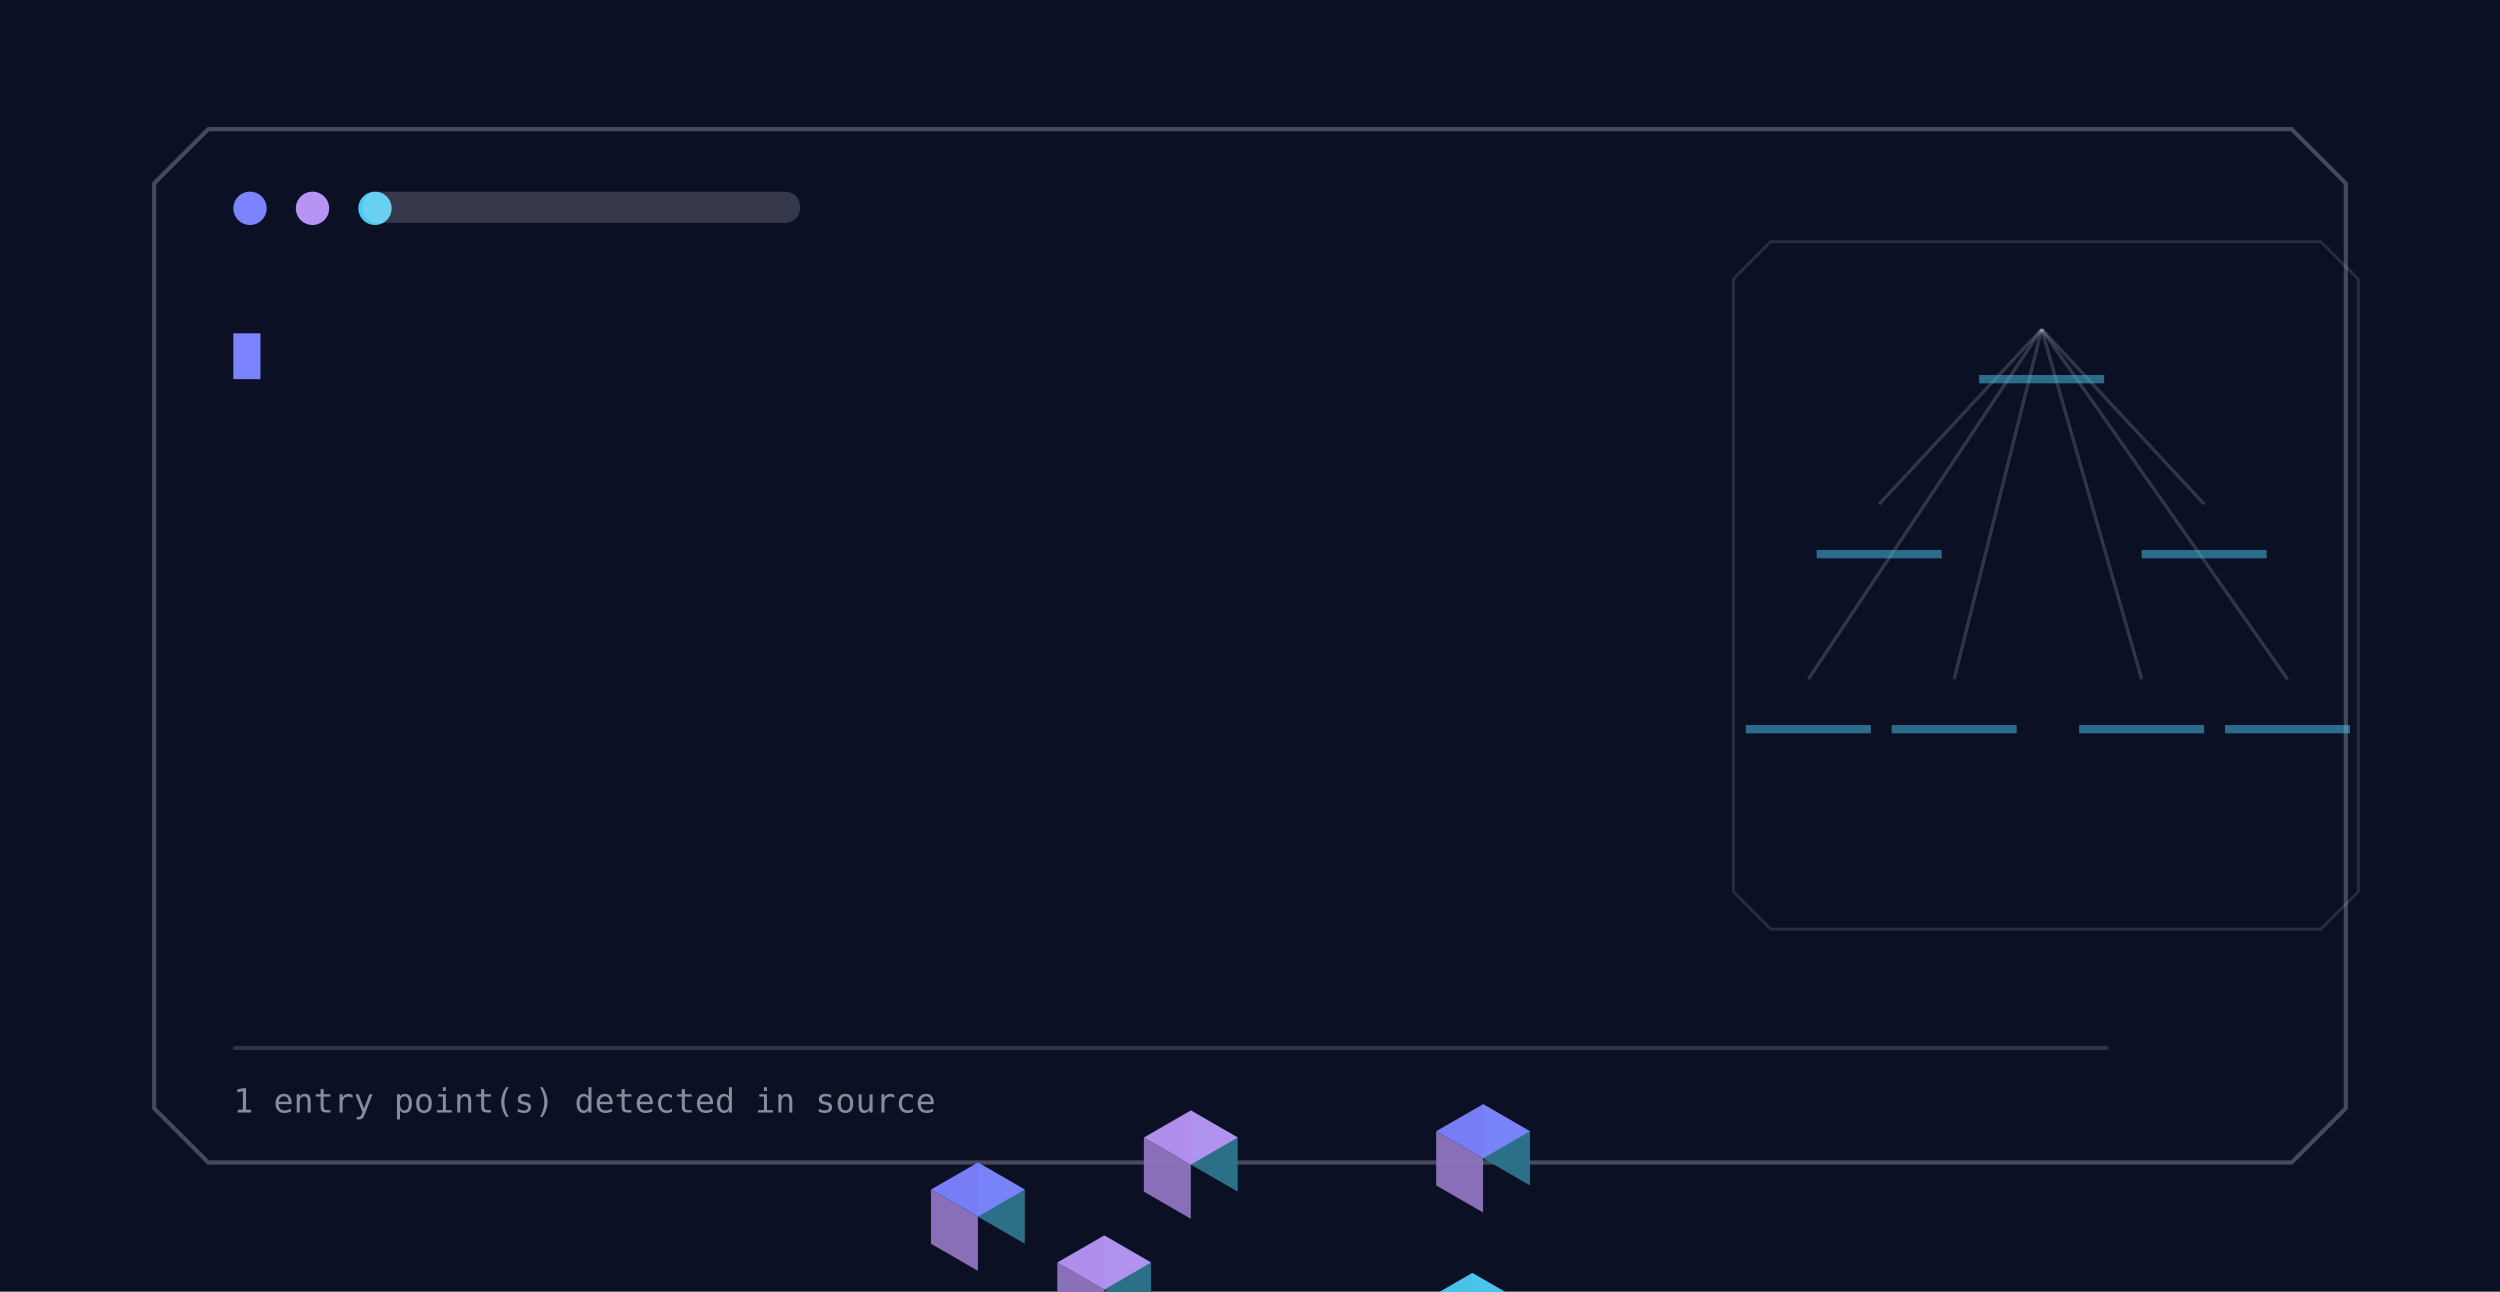
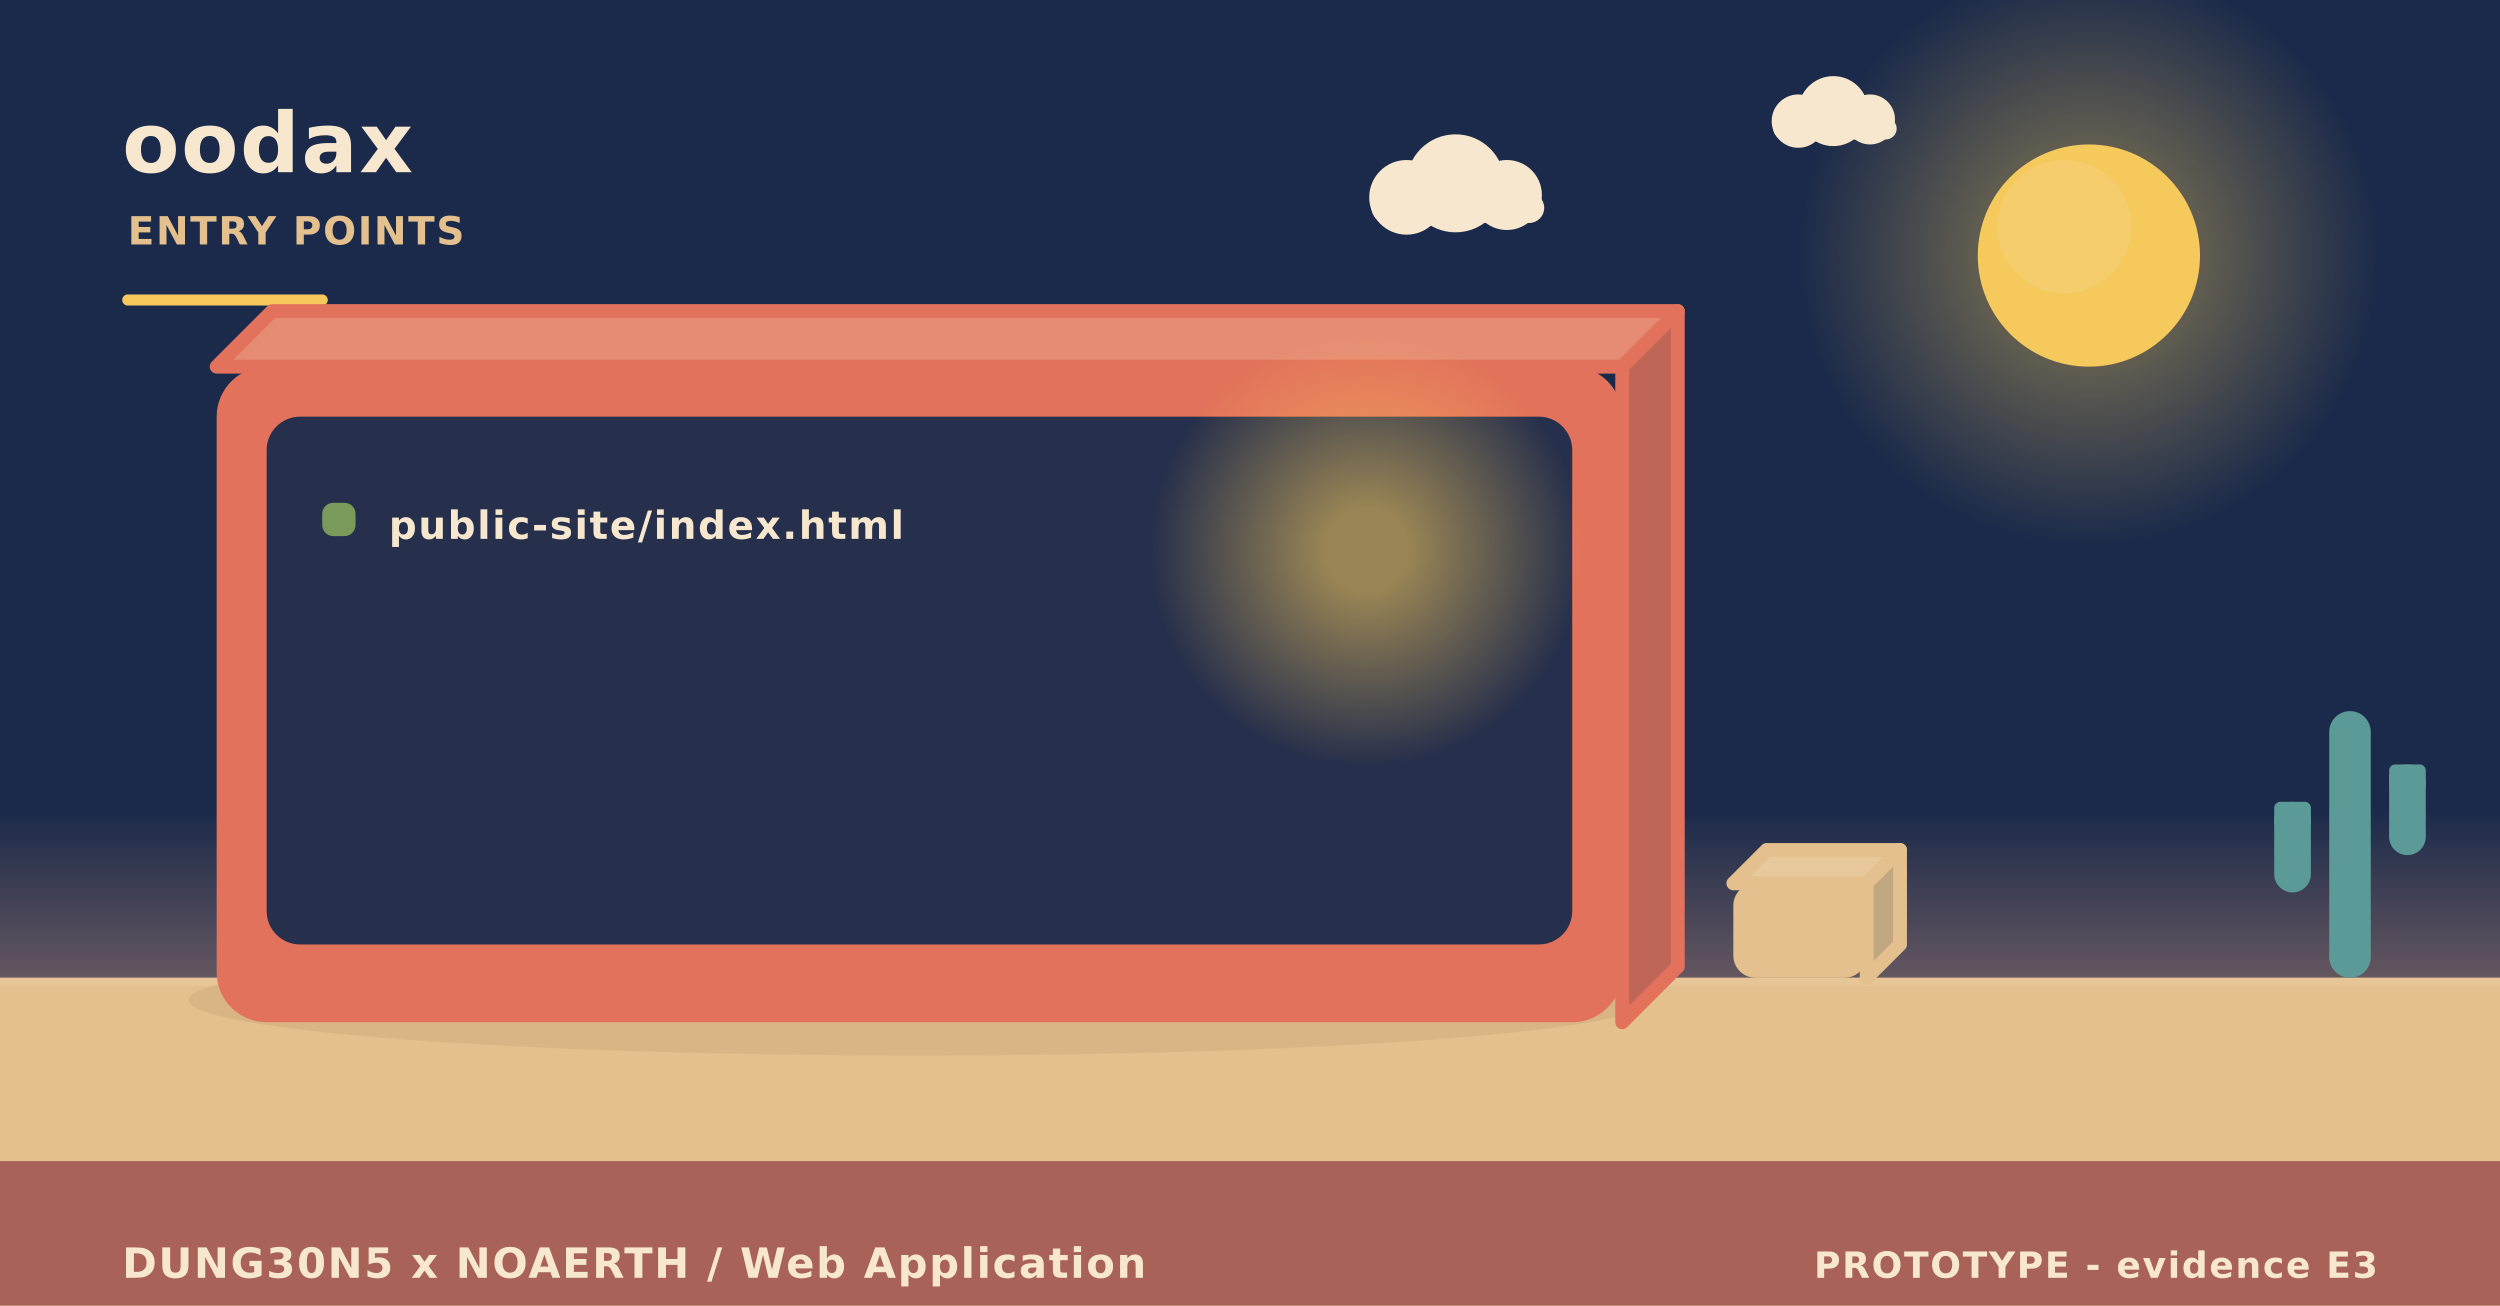
- <svg xmlns="http://www.w3.org/2000/svg" viewBox="0 0 1200 620" width="1200" height="620" role="img" aria-label="oodax command surface">
-   <rect width="1200" height="620" fill="#0c1024" />
-   <defs>
-     <linearGradient id="gt" x1="0" y1="0" x2="1" y2="1">
-       <stop offset="0%" stop-color="#7c83ff" />
-       <stop offset="100%" stop-color="#b794f4" />
-     </linearGradient>
-   </defs>
-   <path d="M100.00,62.00 H1100.00 L1126.00,88.00 V532.00 L1100.00,558.00 H100.00 L74.00,532.00 V88.00 Z" fill="none" stroke="rgba(238,240,251,0.300)" stroke-width="2.00" opacity="0.85" />
-   <circle cx="120.00" cy="100.00" r="8.00" fill="#7c83ff" opacity="1.00" />
-   <circle cx="150.00" cy="100.00" r="8.00" fill="#b794f4" opacity="1.00" />
-   <circle cx="180.00" cy="100.00" r="8.00" fill="#4cc9f0" opacity="1.00" />
-   <rect x="174.00" y="92.00" width="210.00" height="15.00" rx="7.00" fill="rgba(238,240,251,0.180)" opacity="1.00" />
-   <text x="112" y="148" font-family="ui-monospace,SFMono-Regular,Menlo,monospace" font-size="21" fill="rgba(238,240,251,0.800)" opacity="0">public-site/index.html<animate attributeName="opacity" values="0;1;1;0" dur="1.5s" begin="0.0s" repeatCount="indefinite" />
-   </text>
-   <rect x="112" y="160" width="13" height="22" fill="#7c83ff">
-     <animate attributeName="opacity" values="1;0;1" dur="1.05s" begin="0s" repeatCount="indefinite" />
-   </rect>
-   <path d="M850.00,116.00 H1114.00 L1132.00,134.00 V428.00 L1114.00,446.00 H850.00 L832.00,428.00 V134.00 Z" fill="none" stroke="rgba(238,240,251,0.180)" stroke-width="1.40" opacity="0.70" />
-   <line x1="980.00" y1="158.00" x2="902.00" y2="242.00" stroke="rgba(238,240,251,0.300)" stroke-width="1.60" opacity="0.55" />
-   <line x1="980.00" y1="158.00" x2="1058.00" y2="242.00" stroke="rgba(238,240,251,0.300)" stroke-width="1.60" opacity="0.55" />
-   <line x1="980.00" y1="158.00" x2="868.00" y2="326.00" stroke="rgba(238,240,251,0.300)" stroke-width="1.60" opacity="0.55" />
-   <line x1="980.00" y1="158.00" x2="938.00" y2="326.00" stroke="rgba(238,240,251,0.300)" stroke-width="1.60" opacity="0.55" />
-   <line x1="980.00" y1="158.00" x2="1028.00" y2="326.00" stroke="rgba(238,240,251,0.300)" stroke-width="1.60" opacity="0.55" />
-   <line x1="980.00" y1="158.00" x2="1098.00" y2="326.00" stroke="rgba(238,240,251,0.300)" stroke-width="1.60" opacity="0.55" />
-   <polygon points="711.87,556.00 734.39,569.00 734.39,543.00 711.87,530.00" fill="#2c758b" opacity="0.95" />
-   <polygon points="689.36,569.00 711.87,582.00 711.87,556.00 689.36,543.00" fill="#8f73be" opacity="0.95" />
-   <polygon points="711.87,530.00 734.39,543.00 711.87,556.00 689.36,543.00" fill="#7c83ff" opacity="0.95" />
+ <svg xmlns="http://www.w3.org/2000/svg" width="900" height="470" viewBox="0 0 900 470" role="img" aria-label="oodax - how it is operated">
+   <linearGradient id="skyt" x1="0" y1="0" x2="0" y2="1">
+     <stop offset="0" stop-color="#1b2a4a" />
+     <stop offset="0.62" stop-color="#1b2a4a" />
+     <stop offset="1" stop-color="#f3ad8a" />
+   </linearGradient>
+   <rect width="900" height="470" fill="url(#skyt)" />
+   <radialGradient id="sunt">
+     <stop offset="0.35" stop-color="#f5c95c" stop-opacity="0.34" />
+     <stop offset="1" stop-color="#f5c95c" stop-opacity="0" />
+   </radialGradient>
+   <circle cx="752" cy="92" r="104" fill="url(#sunt)" />
+   <circle cx="752" cy="92" r="40" fill="#f5c95c" />
+   <circle cx="743.2" cy="81.6" r="24" fill="#f5d27e" opacity="0.5" />
  <g>
-     <rect x="950.00" y="180.00" width="60.00" height="4.00" rx="0.00" fill="rgba(76,201,240,0.500)" opacity="1.00" />
-     <animate attributeName="opacity" values="0.25;1.0;0.25" dur="10.7s" begin="0.0s" repeatCount="indefinite" />
+     <circle cx="524" cy="66" r="17.64" fill="#f6e7ce" />
+     <circle cx="506.36" cy="71.04" r="13.44" fill="#f6e7ce" />
+     <circle cx="542.48" cy="70.2" r="12.6" fill="#f6e7ce" />
+     <rect x="493.76" y="69.36" width="62.16" height="10.92" rx="5.46" fill="#f6e7ce" />
+     <animateTransform attributeName="transform" type="translate" values="0 0;24 0;0 0" dur="36s" begin="0s" repeatCount="indefinite" />
  </g>
-   <polygon points="571.58,559.00 594.09,572.00 594.09,546.00 571.58,533.00" fill="#2c758b" opacity="0.95" />
-   <polygon points="549.06,572.00 571.58,585.00 571.58,559.00 549.06,546.00" fill="#8f73be" opacity="0.95" />
-   <polygon points="571.58,533.00 594.09,546.00 571.58,559.00 549.06,546.00" fill="#b794f4" opacity="0.95" />
  <g>
-     <rect x="872.00" y="264.00" width="60.00" height="4.00" rx="0.00" fill="rgba(76,201,240,0.500)" opacity="1.00" />
-     <animate attributeName="opacity" values="0.25;1.0;0.25" dur="10.7s" begin="0.4s" repeatCount="indefinite" />
+     <circle cx="660" cy="40" r="12.6" fill="#f6e7ce" />
+     <circle cx="647.4" cy="43.6" r="9.6" fill="#f6e7ce" />
+     <circle cx="673.2" cy="43" r="9" fill="#f6e7ce" />
+     <rect x="638.4" y="42.4" width="44.4" height="7.8" rx="3.9" fill="#f6e7ce" />
+     <animateTransform attributeName="transform" type="translate" values="0 0;-18 0;0 0" dur="46s" begin="3s" repeatCount="indefinite" />
  </g>
-   <polygon points="706.68,637.00 729.19,650.00 729.19,624.00 706.68,611.00" fill="#2c758b" opacity="0.95" />
-   <polygon points="684.16,650.00 706.68,663.00 706.68,637.00 684.16,624.00" fill="#8f73be" opacity="0.95" />
-   <polygon points="706.68,611.00 729.19,624.00 706.68,637.00 684.16,624.00" fill="#4cc9f0" opacity="0.95" />
+   <rect x="0" y="352" width="900" height="118" fill="#e3c08d" />
+   <rect x="0" y="352" width="900" height="3" fill="#e6c596" />
+   <text x="44" y="62" font-family="Verdana,DejaVu Sans,sans-serif" font-size="30" font-weight="700" letter-spacing="0.6" fill="#f6e7ce" text-anchor="start">oodax</text>
+   <text x="46" y="88" font-family="Verdana,DejaVu Sans,sans-serif" font-size="14" font-weight="700" letter-spacing="0.6" fill="#e3c08d" text-anchor="start">ENTRY POINTS</text>
+   <rect x="44" y="106" width="74" height="4" rx="2" fill="#f5c95c" />
+   <ellipse cx="331" cy="360" rx="263.2" ry="20" fill="rgba(138,90,68,0.11)" />
+   <path d="M78,132 L584,132 L604,112 L98,112 Z" fill="#e68c74" stroke="#e2725b" stroke-width="5" stroke-linejoin="round" />
+   <path d="M584,132 L604,112 L604,348 L584,368 Z" fill="#c06658" stroke="#e2725b" stroke-width="5" stroke-linejoin="round" />
+   <rect x="78" y="132" width="506" height="236" rx="18" fill="#e2725b" />
+   <rect x="96" y="150" width="470" height="190" rx="12" fill="#1b2a4a" opacity="0.94" />
+   <radialGradient id="lamp21686">
+     <stop offset="0.2" stop-color="#f5c95c" stop-opacity="0.55" />
+     <stop offset="1" stop-color="#f5c95c" stop-opacity="0" />
+   </radialGradient>
+   <circle cx="492" cy="198" r="78" fill="url(#lamp21686)" />
+   <rect x="116" y="181" width="12" height="12" rx="4" fill="#7a9a5c" />
  <g>
-     <rect x="1028.00" y="264.00" width="60.00" height="4.00" rx="0.00" fill="rgba(76,201,240,0.500)" opacity="1.00" />
-     <animate attributeName="opacity" values="0.25;1.0;0.25" dur="10.7s" begin="0.8s" repeatCount="indefinite" />
+     <text x="140" y="194" font-family="Verdana,DejaVu Sans,sans-serif" font-size="14" font-weight="700" letter-spacing="0.6" fill="#f6e7ce" text-anchor="start">public-site/index.html</text>
+     <animateTransform attributeName="transform" type="translate" values="0 10;0 0" dur="0.7s" begin="0.4s" fill="freeze" />
  </g>
-   <polygon points="469.39,584.00 491.90,597.00 491.90,571.00 469.39,558.00" fill="#2c758b" opacity="0.95" />
-   <polygon points="446.87,597.00 469.39,610.00 469.39,584.00 446.87,571.00" fill="#8f73be" opacity="0.95" />
-   <polygon points="469.39,558.00 491.90,571.00 469.39,584.00 446.87,571.00" fill="#7c83ff" opacity="0.95" />
-   <g>
-     <rect x="838.00" y="348.00" width="60.00" height="4.00" rx="0.00" fill="rgba(76,201,240,0.500)" opacity="1.00" />
-     <animate attributeName="opacity" values="0.25;1.0;0.25" dur="10.7s" begin="1.2s" repeatCount="indefinite" />
-   </g>
-   <polygon points="530.01,619.00 552.52,632.00 552.52,606.00 530.01,593.00" fill="#2c758b" opacity="0.95" />
-   <polygon points="507.49,632.00 530.01,645.00 530.01,619.00 507.49,606.00" fill="#8f73be" opacity="0.95" />
-   <polygon points="530.01,593.00 552.52,606.00 530.01,619.00 507.49,606.00" fill="#b794f4" opacity="0.95" />
-   <g>
-     <rect x="908.00" y="348.00" width="60.00" height="4.00" rx="0.00" fill="rgba(76,201,240,0.500)" opacity="1.00" />
-     <animate attributeName="opacity" values="0.25;1.0;0.25" dur="10.7s" begin="1.6s" repeatCount="indefinite" />
-   </g>
-   <polygon points="607.95,664.00 630.47,677.00 630.47,651.00 607.95,638.00" fill="#2c758b" opacity="0.95" />
-   <polygon points="585.43,677.00 607.95,690.00 607.95,664.00 585.43,651.00" fill="#8f73be" opacity="0.95" />
-   <polygon points="607.95,638.00 630.47,651.00 607.95,664.00 585.43,651.00" fill="#4cc9f0" opacity="0.95" />
-   <g>
-     <rect x="998.00" y="348.00" width="60.00" height="4.00" rx="0.00" fill="rgba(76,201,240,0.500)" opacity="1.00" />
-     <animate attributeName="opacity" values="0.25;1.0;0.25" dur="10.7s" begin="2.0s" repeatCount="indefinite" />
-   </g>
-   <polygon points="668.57,699.00 691.09,712.00 691.09,686.00 668.57,673.00" fill="#2c758b" opacity="0.95" />
-   <polygon points="646.05,712.00 668.57,725.00 668.57,699.00 646.05,686.00" fill="#8f73be" opacity="0.95" />
-   <polygon points="668.57,673.00 691.09,686.00 668.57,699.00 646.05,686.00" fill="#7c83ff" opacity="0.95" />
-   <g>
-     <rect x="1068.00" y="348.00" width="60.00" height="4.00" rx="0.00" fill="rgba(76,201,240,0.500)" opacity="1.00" />
-     <animate attributeName="opacity" values="0.25;1.0;0.25" dur="10.7s" begin="2.4s" repeatCount="indefinite" />
-   </g>
-   <rect x="112.00" y="502.00" width="900.00" height="2.00" rx="0.00" fill="rgba(238,240,251,0.160)" opacity="1.00" />
-   <text x="112" y="534" font-family="ui-monospace,Menlo,monospace" font-size="16" fill="rgba(238,240,251,0.550)">1 entry point(s) detected in source</text>
+   <path d="M624,318 L672,318 L684,306 L636,306 Z" fill="#e7c99b" stroke="#e3c08d" stroke-width="5" stroke-linejoin="round" />
+   <path d="M672,318 L684,306 L684,340 L672,352 Z" fill="#c1a682" stroke="#e3c08d" stroke-width="5" stroke-linejoin="round" />
+   <rect x="624" y="318" width="48" height="34" rx="8" fill="#e3c08d" />
+   <rect x="838.52" y="256" width="14.96" height="96" rx="7.48" fill="#5b9a97" />
+   <rect x="818.72" y="288.64" width="13.2" height="32.64" rx="6.6" fill="#5b9a97" />
+   <rect x="818.72" y="288.64" width="13.2" height="9.6" rx="2.2" fill="#5b9a97" />
+   <rect x="860.08" y="275.2" width="13.2" height="32.64" rx="6.6" fill="#5b9a97" />
+   <rect x="860.08" y="275.2" width="13.2" height="9.6" rx="2.2" fill="#5b9a97" />
+   <rect x="0" y="418" width="900" height="52" rx="0" fill="#a65c56" opacity="0.94" />
+   <text x="44" y="460" font-family="Verdana,DejaVu Sans,sans-serif" font-size="15" font-weight="700" letter-spacing="0.6" fill="#f6e7ce" text-anchor="start">DUNG30N5 x NOAERTH  /  Web Application</text>
+   <text x="856" y="460" font-family="Verdana,DejaVu Sans,sans-serif" font-size="13" font-weight="700" letter-spacing="0.6" fill="#f6e7ce" text-anchor="end">PROTOTYPE  -  evidence E3</text>
</svg>
